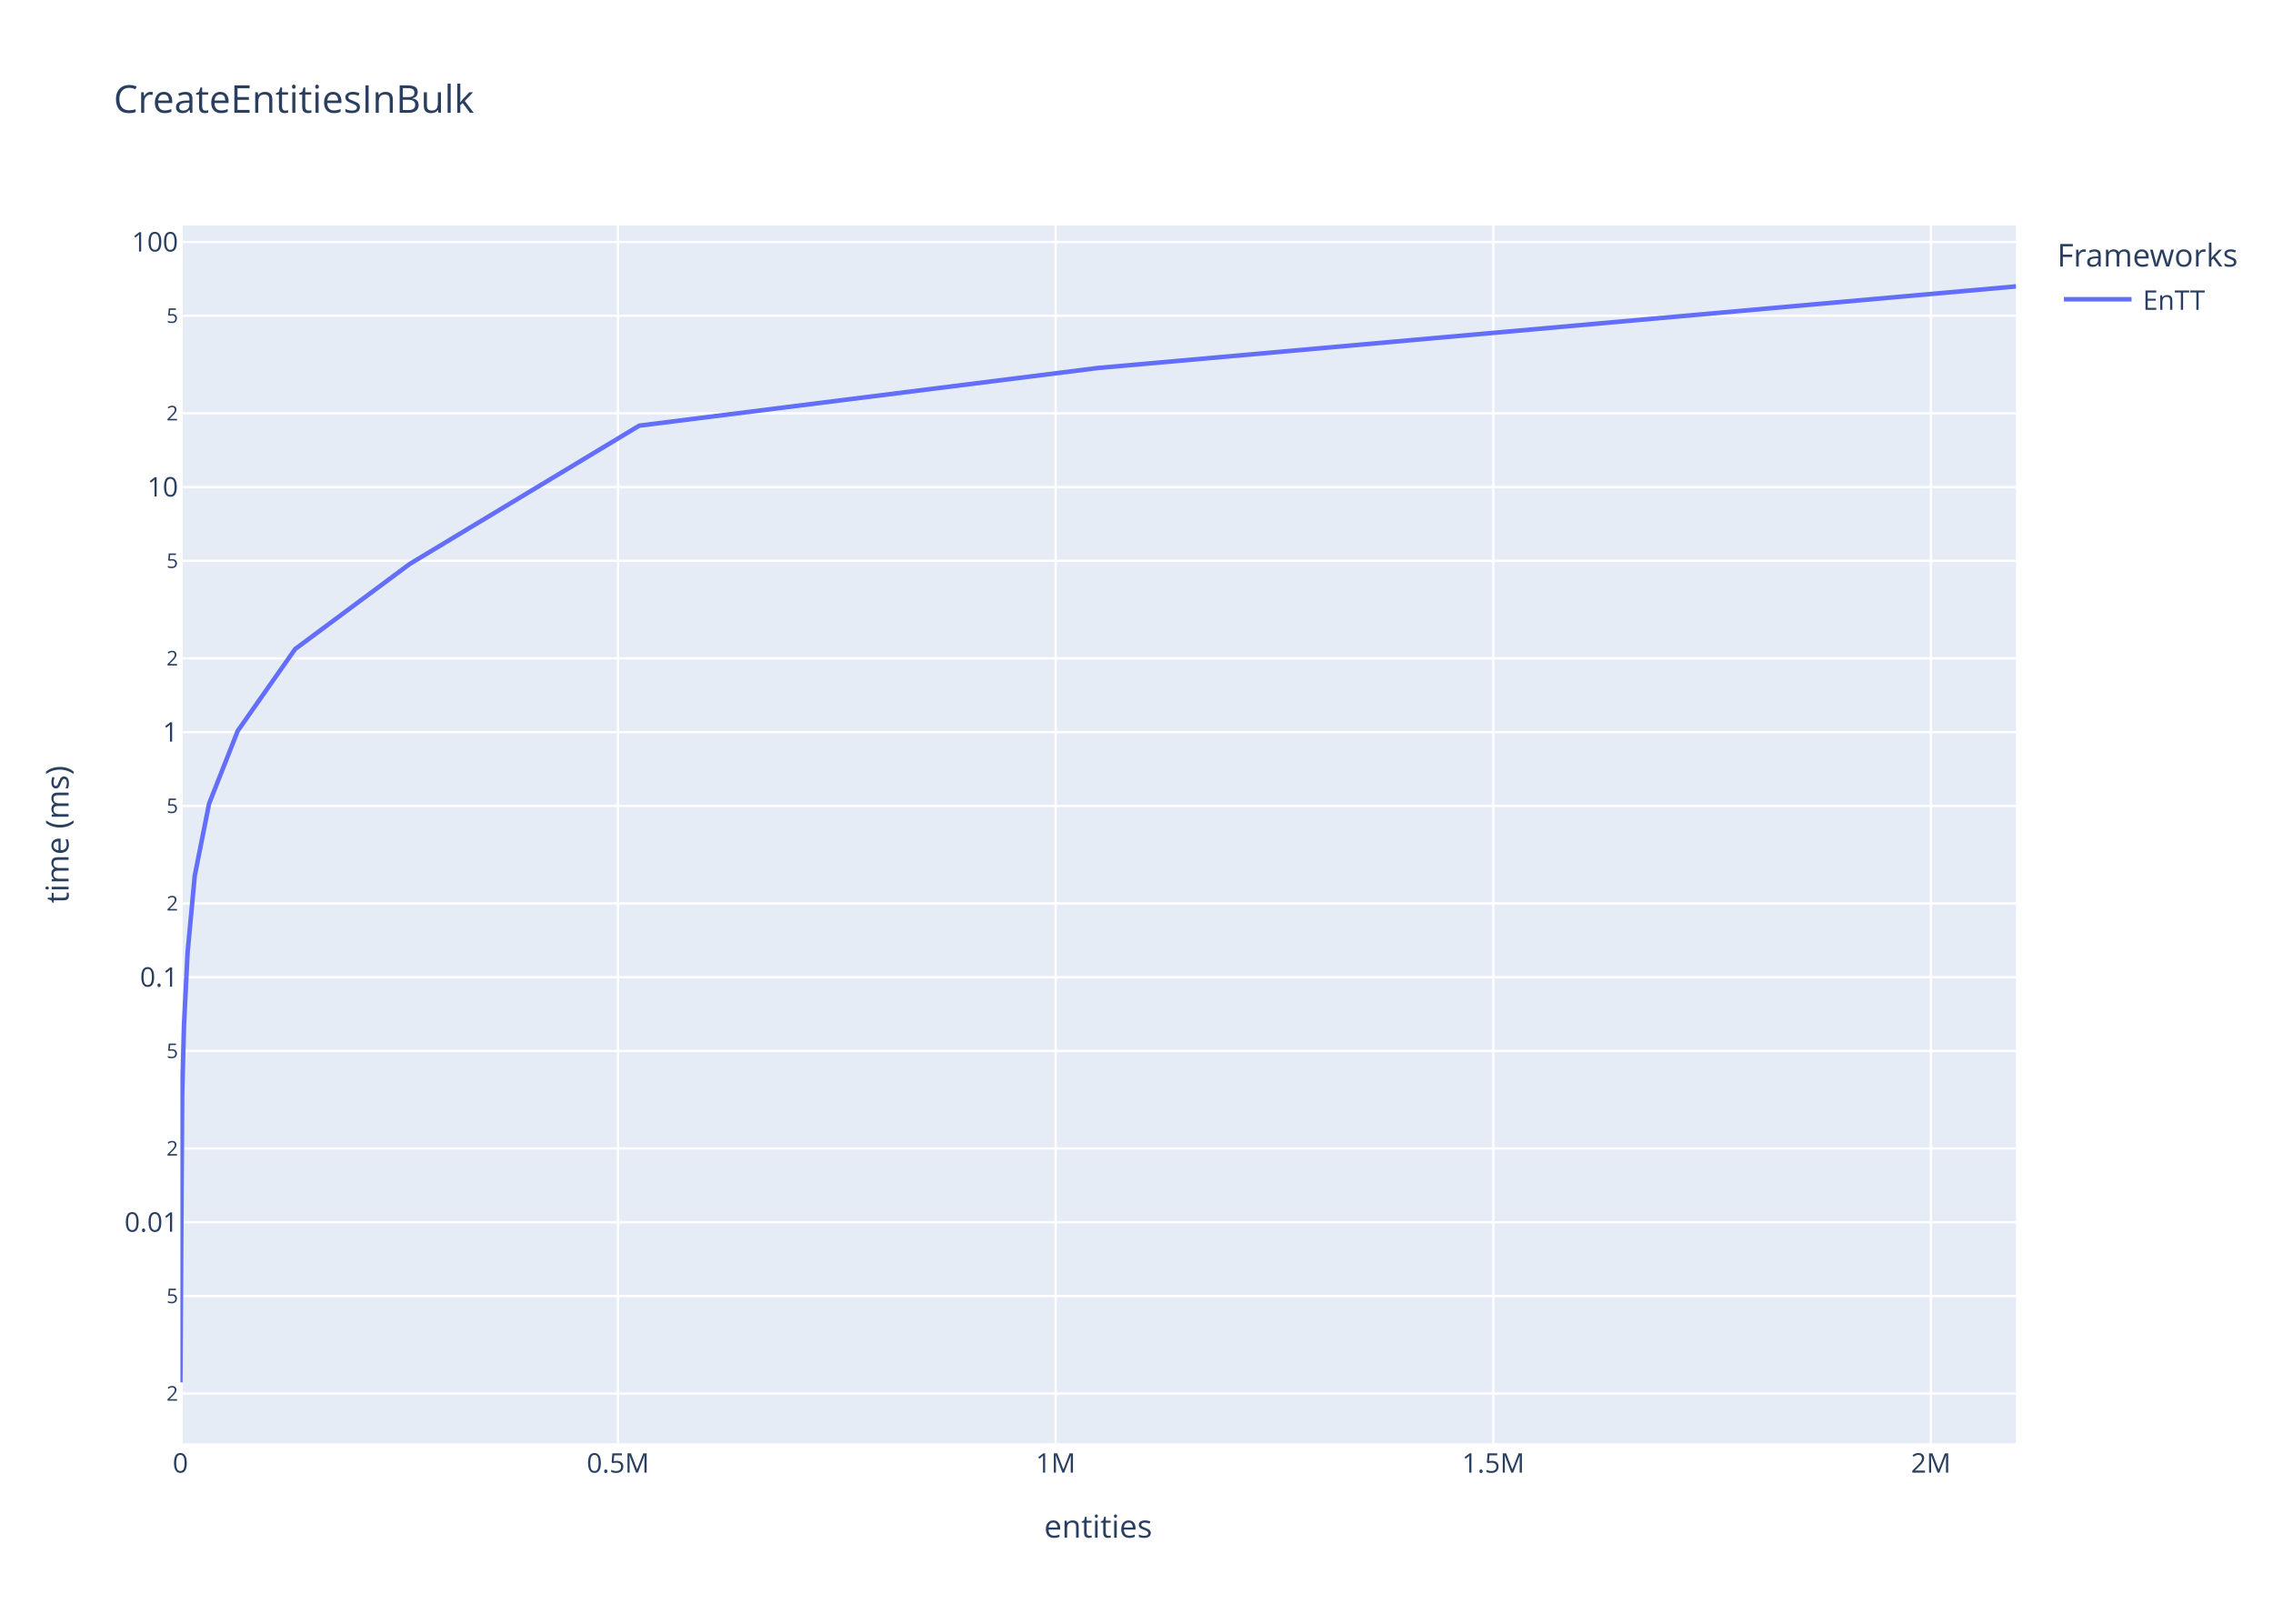
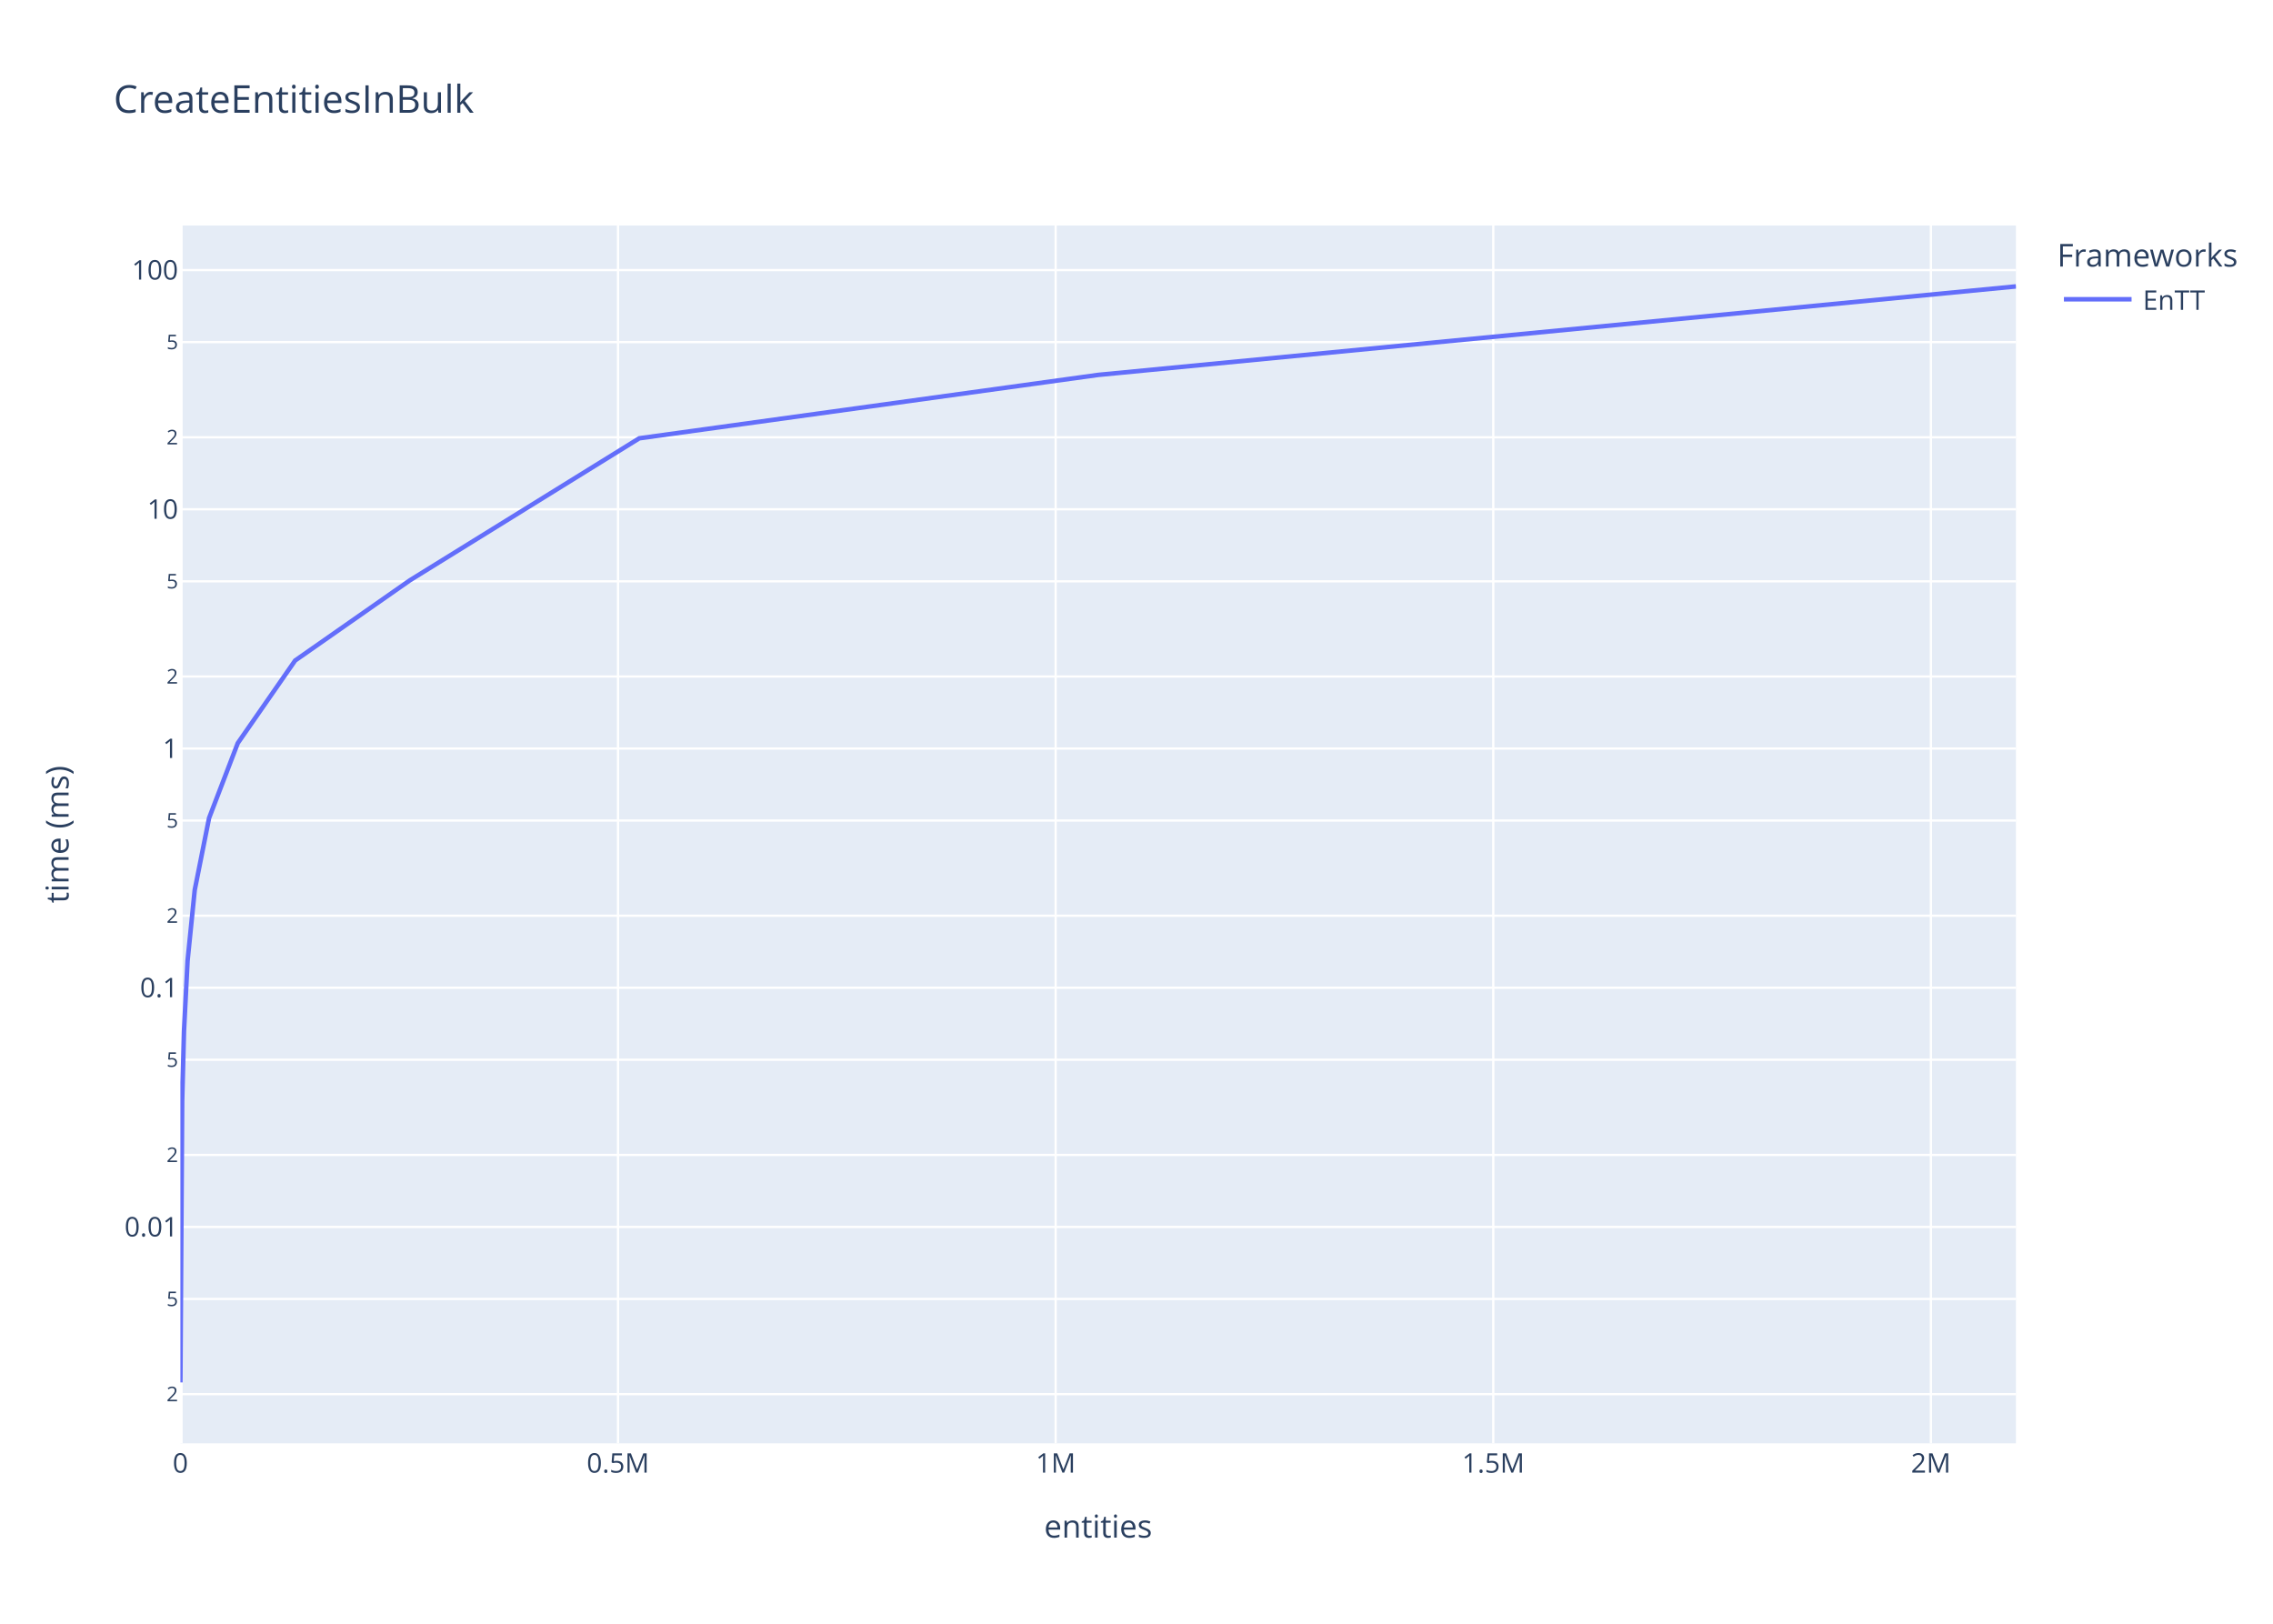
<svg xmlns="http://www.w3.org/2000/svg" class="main-svg" width="1008" height="720" style="" viewBox="0 0 1008 720">
  <rect x="0" y="0" width="1008" height="720" style="fill: rgb(255, 255, 255); fill-opacity: 1;" />
-   <defs id="defs-4ed71d">
+   <defs id="defs-53a76d">
    <g class="clips">
-       <clipPath id="clip4ed71dxyplot" class="plotclip">
+       <clipPath id="clip53a76dxyplot" class="plotclip">
        <rect width="814" height="540" />
      </clipPath>
-       <clipPath class="axesclip" id="clip4ed71dx">
+       <clipPath class="axesclip" id="clip53a76dx">
        <rect x="80" y="0" width="814" height="720" />
      </clipPath>
-       <clipPath class="axesclip" id="clip4ed71dy">
+       <clipPath class="axesclip" id="clip53a76dy">
        <rect x="0" y="100" width="1008" height="540" />
      </clipPath>
-       <clipPath class="axesclip" id="clip4ed71dxy">
+       <clipPath class="axesclip" id="clip53a76dxy">
        <rect x="80" y="100" width="814" height="540" />
      </clipPath>
    </g>
    <g class="gradients" />
    <g class="patterns" />
  </defs>
  <g class="bglayer">
    <rect class="bg" x="80" y="100" width="814" height="540" style="fill: rgb(229, 236, 246); fill-opacity: 1; stroke-width: 0;" />
  </g>
  <g class="layer-below">
    <g class="imagelayer" />
    <g class="shapelayer" />
  </g>
  <g class="cartesianlayer">
    <g class="subplot xy">
      <g class="layer-subplot">
        <g class="shapelayer" />
        <g class="imagelayer" />
      </g>
      <g class="minor-gridlayer">
        <g class="x" />
        <g class="y" />
      </g>
      <g class="gridlayer">
        <g class="x">
          <path class="xgrid crisp" transform="translate(274.07,0)" d="M0,100v540" style="stroke: rgb(255, 255, 255); stroke-opacity: 1; stroke-width: 1px;" />
          <path class="xgrid crisp" transform="translate(468.15,0)" d="M0,100v540" style="stroke: rgb(255, 255, 255); stroke-opacity: 1; stroke-width: 1px;" />
          <path class="xgrid crisp" transform="translate(662.22,0)" d="M0,100v540" style="stroke: rgb(255, 255, 255); stroke-opacity: 1; stroke-width: 1px;" />
          <path class="xgrid crisp" transform="translate(856.29,0)" d="M0,100v540" style="stroke: rgb(255, 255, 255); stroke-opacity: 1; stroke-width: 1px;" />
        </g>
        <g class="y">
-           <path class="ygrid crisp" transform="translate(0,617.93)" d="M80,0h814" style="stroke: rgb(255, 255, 255); stroke-opacity: 1; stroke-width: 1px;" />
-           <path class="ygrid crisp" transform="translate(0,574.68)" d="M80,0h814" style="stroke: rgb(255, 255, 255); stroke-opacity: 1; stroke-width: 1px;" />
-           <path class="ygrid crisp" transform="translate(0,541.97)" d="M80,0h814" style="stroke: rgb(255, 255, 255); stroke-opacity: 1; stroke-width: 1px;" />
-           <path class="ygrid crisp" transform="translate(0,509.26)" d="M80,0h814" style="stroke: rgb(255, 255, 255); stroke-opacity: 1; stroke-width: 1px;" />
-           <path class="ygrid crisp" transform="translate(0,466.02)" d="M80,0h814" style="stroke: rgb(255, 255, 255); stroke-opacity: 1; stroke-width: 1px;" />
-           <path class="ygrid crisp" transform="translate(0,433.31)" d="M80,0h814" style="stroke: rgb(255, 255, 255); stroke-opacity: 1; stroke-width: 1px;" />
-           <path class="ygrid crisp" transform="translate(0,400.59)" d="M80,0h814" style="stroke: rgb(255, 255, 255); stroke-opacity: 1; stroke-width: 1px;" />
-           <path class="ygrid crisp" transform="translate(0,357.35)" d="M80,0h814" style="stroke: rgb(255, 255, 255); stroke-opacity: 1; stroke-width: 1px;" />
-           <path class="ygrid crisp" transform="translate(0,324.64)" d="M80,0h814" style="stroke: rgb(255, 255, 255); stroke-opacity: 1; stroke-width: 1px;" />
-           <path class="ygrid crisp" transform="translate(0,291.93)" d="M80,0h814" style="stroke: rgb(255, 255, 255); stroke-opacity: 1; stroke-width: 1px;" />
-           <path class="ygrid crisp" transform="translate(0,248.69)" d="M80,0h814" style="stroke: rgb(255, 255, 255); stroke-opacity: 1; stroke-width: 1px;" />
-           <path class="ygrid crisp" transform="translate(0,215.97)" d="M80,0h814" style="stroke: rgb(255, 255, 255); stroke-opacity: 1; stroke-width: 1px;" />
-           <path class="ygrid crisp" transform="translate(0,183.26)" d="M80,0h814" style="stroke: rgb(255, 255, 255); stroke-opacity: 1; stroke-width: 1px;" />
-           <path class="ygrid crisp" transform="translate(0,140.02)" d="M80,0h814" style="stroke: rgb(255, 255, 255); stroke-opacity: 1; stroke-width: 1px;" />
-           <path class="ygrid crisp" transform="translate(0,107.31)" d="M80,0h814" style="stroke: rgb(255, 255, 255); stroke-opacity: 1; stroke-width: 1px;" />
+           <path class="ygrid crisp" transform="translate(0,618.2)" d="M80,0h814" style="stroke: rgb(255, 255, 255); stroke-opacity: 1; stroke-width: 1px;" />
+           <path class="ygrid crisp" transform="translate(0,575.99)" d="M80,0h814" style="stroke: rgb(255, 255, 255); stroke-opacity: 1; stroke-width: 1px;" />
+           <path class="ygrid crisp" transform="translate(0,544.06)" d="M80,0h814" style="stroke: rgb(255, 255, 255); stroke-opacity: 1; stroke-width: 1px;" />
+           <path class="ygrid crisp" transform="translate(0,512.13)" d="M80,0h814" style="stroke: rgb(255, 255, 255); stroke-opacity: 1; stroke-width: 1px;" />
+           <path class="ygrid crisp" transform="translate(0,469.91)" d="M80,0h814" style="stroke: rgb(255, 255, 255); stroke-opacity: 1; stroke-width: 1px;" />
+           <path class="ygrid crisp" transform="translate(0,437.98)" d="M80,0h814" style="stroke: rgb(255, 255, 255); stroke-opacity: 1; stroke-width: 1px;" />
+           <path class="ygrid crisp" transform="translate(0,406.05)" d="M80,0h814" style="stroke: rgb(255, 255, 255); stroke-opacity: 1; stroke-width: 1px;" />
+           <path class="ygrid crisp" transform="translate(0,363.84)" d="M80,0h814" style="stroke: rgb(255, 255, 255); stroke-opacity: 1; stroke-width: 1px;" />
+           <path class="ygrid crisp" transform="translate(0,331.91)" d="M80,0h814" style="stroke: rgb(255, 255, 255); stroke-opacity: 1; stroke-width: 1px;" />
+           <path class="ygrid crisp" transform="translate(0,299.98)" d="M80,0h814" style="stroke: rgb(255, 255, 255); stroke-opacity: 1; stroke-width: 1px;" />
+           <path class="ygrid crisp" transform="translate(0,257.77)" d="M80,0h814" style="stroke: rgb(255, 255, 255); stroke-opacity: 1; stroke-width: 1px;" />
+           <path class="ygrid crisp" transform="translate(0,225.83)" d="M80,0h814" style="stroke: rgb(255, 255, 255); stroke-opacity: 1; stroke-width: 1px;" />
+           <path class="ygrid crisp" transform="translate(0,193.9)" d="M80,0h814" style="stroke: rgb(255, 255, 255); stroke-opacity: 1; stroke-width: 1px;" />
+           <path class="ygrid crisp" transform="translate(0,151.69)" d="M80,0h814" style="stroke: rgb(255, 255, 255); stroke-opacity: 1; stroke-width: 1px;" />
+           <path class="ygrid crisp" transform="translate(0,119.76)" d="M80,0h814" style="stroke: rgb(255, 255, 255); stroke-opacity: 1; stroke-width: 1px;" />
        </g>
      </g>
      <g class="zerolinelayer">
        <path class="xzl zl crisp" transform="translate(80,0)" d="M0,100v540" style="stroke: rgb(255, 255, 255); stroke-opacity: 1; stroke-width: 2px;" />
      </g>
      <path class="xlines-below" />
      <path class="ylines-below" />
      <g class="overlines-below" />
      <g class="xaxislayer-below" />
      <g class="yaxislayer-below" />
      <g class="overaxes-below" />
-       <g class="plot" transform="translate(80,100)" clip-path="url(#clip4ed71dxyplot)">
+       <g class="plot" transform="translate(80,100)" clip-path="url(#clip53a76dxyplot)">
        <g class="scatterlayer mlayer">
-           <g class="trace scatter traced69fe0" style="stroke-miterlimit: 2; opacity: 1;">
+           <g class="trace scatter traceb680f4" style="stroke-miterlimit: 2; opacity: 1;">
            <g class="fills" />
            <g class="errorbars" />
            <g class="lines">
-               <path class="js-line" d="M0,513L0.79,385.16L1.59,354.61L3.18,322.48L6.36,288.35L12.72,256.38L25.44,224.06L50.88,187.81L101.75,150.04L203.5,88.74L407,63.16L814,27" style="vector-effect: non-scaling-stroke; fill: none; stroke: rgb(99, 110, 250); stroke-opacity: 1; stroke-width: 2px; opacity: 1;" />
+               <path class="js-line" d="M0,513L0.79,388.14L1.59,357.27L3.18,326.03L6.36,294.61L12.72,262.73L25.44,229.53L50.88,192.89L101.75,157.34L203.5,94.35L407,66.24L814,27" style="vector-effect: non-scaling-stroke; fill: none; stroke: rgb(99, 110, 250); stroke-opacity: 1; stroke-width: 2px; opacity: 1;" />
            </g>
            <g class="points" />
            <g class="text" />
          </g>
        </g>
      </g>
      <g class="overplot" />
      <path class="xlines-above crisp" d="M0,0" style="fill: none;" />
      <path class="ylines-above crisp" d="M0,0" style="fill: none;" />
      <g class="overlines-above" />
      <g class="xaxislayer-above">
        <g class="xtick">
          <text text-anchor="middle" x="0" y="653" transform="translate(80,0)" style="font-family: 'Open Sans', verdana, arial, sans-serif; font-size: 12px; fill: rgb(42, 63, 95); fill-opacity: 1; white-space: pre; opacity: 1;">0</text>
        </g>
        <g class="xtick">
          <text text-anchor="middle" x="0" y="653" style="font-family: 'Open Sans', verdana, arial, sans-serif; font-size: 12px; fill: rgb(42, 63, 95); fill-opacity: 1; white-space: pre; opacity: 1;" transform="translate(274.07,0)">0.5M</text>
        </g>
        <g class="xtick">
          <text text-anchor="middle" x="0" y="653" style="font-family: 'Open Sans', verdana, arial, sans-serif; font-size: 12px; fill: rgb(42, 63, 95); fill-opacity: 1; white-space: pre; opacity: 1;" transform="translate(468.15,0)">1M</text>
        </g>
        <g class="xtick">
          <text text-anchor="middle" x="0" y="653" style="font-family: 'Open Sans', verdana, arial, sans-serif; font-size: 12px; fill: rgb(42, 63, 95); fill-opacity: 1; white-space: pre; opacity: 1;" transform="translate(662.22,0)">1.5M</text>
        </g>
        <g class="xtick">
          <text text-anchor="middle" x="0" y="653" style="font-family: 'Open Sans', verdana, arial, sans-serif; font-size: 12px; fill: rgb(42, 63, 95); fill-opacity: 1; white-space: pre; opacity: 1;" transform="translate(856.29,0)">2M</text>
        </g>
      </g>
      <g class="yaxislayer-above">
        <g class="ytick">
-           <text text-anchor="end" x="79" y="3.15" transform="translate(0,617.93)" style="font-family: 'Open Sans', verdana, arial, sans-serif; font-size: 9px; fill: rgb(42, 63, 95); fill-opacity: 1; white-space: pre; opacity: 1;">2</text>
-         </g>
-         <g class="ytick">
-           <text text-anchor="end" x="79" y="3.15" style="font-family: 'Open Sans', verdana, arial, sans-serif; font-size: 9px; fill: rgb(42, 63, 95); fill-opacity: 1; white-space: pre; opacity: 1;" transform="translate(0,574.68)">5</text>
-         </g>
-         <g class="ytick">
-           <text text-anchor="end" x="79" y="4.2" style="font-family: 'Open Sans', verdana, arial, sans-serif; font-size: 12px; fill: rgb(42, 63, 95); fill-opacity: 1; white-space: pre; opacity: 1;" transform="translate(0,541.97)">0.01</text>
-         </g>
-         <g class="ytick">
-           <text text-anchor="end" x="79" y="3.15" style="font-family: 'Open Sans', verdana, arial, sans-serif; font-size: 9px; fill: rgb(42, 63, 95); fill-opacity: 1; white-space: pre; opacity: 1;" transform="translate(0,509.26)">2</text>
-         </g>
-         <g class="ytick">
-           <text text-anchor="end" x="79" y="3.15" style="font-family: 'Open Sans', verdana, arial, sans-serif; font-size: 9px; fill: rgb(42, 63, 95); fill-opacity: 1; white-space: pre; opacity: 1;" transform="translate(0,466.02)">5</text>
-         </g>
-         <g class="ytick">
-           <text text-anchor="end" x="79" y="4.2" style="font-family: 'Open Sans', verdana, arial, sans-serif; font-size: 12px; fill: rgb(42, 63, 95); fill-opacity: 1; white-space: pre; opacity: 1;" transform="translate(0,433.31)">0.1</text>
-         </g>
-         <g class="ytick">
-           <text text-anchor="end" x="79" y="3.15" style="font-family: 'Open Sans', verdana, arial, sans-serif; font-size: 9px; fill: rgb(42, 63, 95); fill-opacity: 1; white-space: pre; opacity: 1;" transform="translate(0,400.59)">2</text>
-         </g>
-         <g class="ytick">
-           <text text-anchor="end" x="79" y="3.15" style="font-family: 'Open Sans', verdana, arial, sans-serif; font-size: 9px; fill: rgb(42, 63, 95); fill-opacity: 1; white-space: pre; opacity: 1;" transform="translate(0,357.35)">5</text>
-         </g>
-         <g class="ytick">
-           <text text-anchor="end" x="79" y="4.2" style="font-family: 'Open Sans', verdana, arial, sans-serif; font-size: 12px; fill: rgb(42, 63, 95); fill-opacity: 1; white-space: pre; opacity: 1;" transform="translate(0,324.64)">1</text>
-         </g>
-         <g class="ytick">
-           <text text-anchor="end" x="79" y="3.15" style="font-family: 'Open Sans', verdana, arial, sans-serif; font-size: 9px; fill: rgb(42, 63, 95); fill-opacity: 1; white-space: pre; opacity: 1;" transform="translate(0,291.93)">2</text>
-         </g>
-         <g class="ytick">
-           <text text-anchor="end" x="79" y="3.15" style="font-family: 'Open Sans', verdana, arial, sans-serif; font-size: 9px; fill: rgb(42, 63, 95); fill-opacity: 1; white-space: pre; opacity: 1;" transform="translate(0,248.69)">5</text>
-         </g>
-         <g class="ytick">
-           <text text-anchor="end" x="79" y="4.2" style="font-family: 'Open Sans', verdana, arial, sans-serif; font-size: 12px; fill: rgb(42, 63, 95); fill-opacity: 1; white-space: pre; opacity: 1;" transform="translate(0,215.97)">10</text>
-         </g>
-         <g class="ytick">
-           <text text-anchor="end" x="79" y="3.15" style="font-family: 'Open Sans', verdana, arial, sans-serif; font-size: 9px; fill: rgb(42, 63, 95); fill-opacity: 1; white-space: pre; opacity: 1;" transform="translate(0,183.26)">2</text>
-         </g>
-         <g class="ytick">
-           <text text-anchor="end" x="79" y="3.15" style="font-family: 'Open Sans', verdana, arial, sans-serif; font-size: 9px; fill: rgb(42, 63, 95); fill-opacity: 1; white-space: pre; opacity: 1;" transform="translate(0,140.02)">5</text>
-         </g>
-         <g class="ytick">
-           <text text-anchor="end" x="79" y="4.2" style="font-family: 'Open Sans', verdana, arial, sans-serif; font-size: 12px; fill: rgb(42, 63, 95); fill-opacity: 1; white-space: pre; opacity: 1;" transform="translate(0,107.31)">100</text>
+           <text text-anchor="end" x="79" y="3.15" transform="translate(0,618.2)" style="font-family: 'Open Sans', verdana, arial, sans-serif; font-size: 9px; fill: rgb(42, 63, 95); fill-opacity: 1; white-space: pre; opacity: 1;">2</text>
+         </g>
+         <g class="ytick">
+           <text text-anchor="end" x="79" y="3.15" style="font-family: 'Open Sans', verdana, arial, sans-serif; font-size: 9px; fill: rgb(42, 63, 95); fill-opacity: 1; white-space: pre; opacity: 1;" transform="translate(0,575.99)">5</text>
+         </g>
+         <g class="ytick">
+           <text text-anchor="end" x="79" y="4.2" style="font-family: 'Open Sans', verdana, arial, sans-serif; font-size: 12px; fill: rgb(42, 63, 95); fill-opacity: 1; white-space: pre; opacity: 1;" transform="translate(0,544.06)">0.01</text>
+         </g>
+         <g class="ytick">
+           <text text-anchor="end" x="79" y="3.15" style="font-family: 'Open Sans', verdana, arial, sans-serif; font-size: 9px; fill: rgb(42, 63, 95); fill-opacity: 1; white-space: pre; opacity: 1;" transform="translate(0,512.13)">2</text>
+         </g>
+         <g class="ytick">
+           <text text-anchor="end" x="79" y="3.15" style="font-family: 'Open Sans', verdana, arial, sans-serif; font-size: 9px; fill: rgb(42, 63, 95); fill-opacity: 1; white-space: pre; opacity: 1;" transform="translate(0,469.91)">5</text>
+         </g>
+         <g class="ytick">
+           <text text-anchor="end" x="79" y="4.2" style="font-family: 'Open Sans', verdana, arial, sans-serif; font-size: 12px; fill: rgb(42, 63, 95); fill-opacity: 1; white-space: pre; opacity: 1;" transform="translate(0,437.98)">0.1</text>
+         </g>
+         <g class="ytick">
+           <text text-anchor="end" x="79" y="3.15" style="font-family: 'Open Sans', verdana, arial, sans-serif; font-size: 9px; fill: rgb(42, 63, 95); fill-opacity: 1; white-space: pre; opacity: 1;" transform="translate(0,406.05)">2</text>
+         </g>
+         <g class="ytick">
+           <text text-anchor="end" x="79" y="3.15" style="font-family: 'Open Sans', verdana, arial, sans-serif; font-size: 9px; fill: rgb(42, 63, 95); fill-opacity: 1; white-space: pre; opacity: 1;" transform="translate(0,363.84)">5</text>
+         </g>
+         <g class="ytick">
+           <text text-anchor="end" x="79" y="4.2" style="font-family: 'Open Sans', verdana, arial, sans-serif; font-size: 12px; fill: rgb(42, 63, 95); fill-opacity: 1; white-space: pre; opacity: 1;" transform="translate(0,331.91)">1</text>
+         </g>
+         <g class="ytick">
+           <text text-anchor="end" x="79" y="3.15" style="font-family: 'Open Sans', verdana, arial, sans-serif; font-size: 9px; fill: rgb(42, 63, 95); fill-opacity: 1; white-space: pre; opacity: 1;" transform="translate(0,299.98)">2</text>
+         </g>
+         <g class="ytick">
+           <text text-anchor="end" x="79" y="3.15" style="font-family: 'Open Sans', verdana, arial, sans-serif; font-size: 9px; fill: rgb(42, 63, 95); fill-opacity: 1; white-space: pre; opacity: 1;" transform="translate(0,257.77)">5</text>
+         </g>
+         <g class="ytick">
+           <text text-anchor="end" x="79" y="4.2" style="font-family: 'Open Sans', verdana, arial, sans-serif; font-size: 12px; fill: rgb(42, 63, 95); fill-opacity: 1; white-space: pre; opacity: 1;" transform="translate(0,225.83)">10</text>
+         </g>
+         <g class="ytick">
+           <text text-anchor="end" x="79" y="3.15" style="font-family: 'Open Sans', verdana, arial, sans-serif; font-size: 9px; fill: rgb(42, 63, 95); fill-opacity: 1; white-space: pre; opacity: 1;" transform="translate(0,193.9)">2</text>
+         </g>
+         <g class="ytick">
+           <text text-anchor="end" x="79" y="3.15" style="font-family: 'Open Sans', verdana, arial, sans-serif; font-size: 9px; fill: rgb(42, 63, 95); fill-opacity: 1; white-space: pre; opacity: 1;" transform="translate(0,151.69)">5</text>
+         </g>
+         <g class="ytick">
+           <text text-anchor="end" x="79" y="4.2" style="font-family: 'Open Sans', verdana, arial, sans-serif; font-size: 12px; fill: rgb(42, 63, 95); fill-opacity: 1; white-space: pre; opacity: 1;" transform="translate(0,119.76)">100</text>
        </g>
      </g>
      <g class="overaxes-above" />
    </g>
  </g>
  <g class="polarlayer" />
  <g class="smithlayer" />
  <g class="ternarylayer" />
  <g class="geolayer" />
  <g class="funnelarealayer" />
  <g class="pielayer" />
  <g class="iciclelayer" />
  <g class="treemaplayer" />
  <g class="sunburstlayer" />
  <g class="glimages" />
-   <defs id="topdefs-4ed71d">
+   <defs id="topdefs-53a76d">
    <g class="clips" />
-     <clipPath id="legend4ed71d">
+     <clipPath id="legend53a76d">
      <rect width="86" height="48" x="0" y="0" />
    </clipPath>
  </defs>
  <g class="layer-above">
    <g class="imagelayer" />
    <g class="shapelayer" />
  </g>
  <g class="infolayer">
    <g class="legend" pointer-events="all" transform="translate(910.28,100)">
      <rect class="bg" shape-rendering="crispEdges" width="86" height="48" x="0" y="0" style="stroke: rgb(68, 68, 68); stroke-opacity: 1; fill: rgb(255, 255, 255); fill-opacity: 1; stroke-width: 0px;" />
-       <g class="scrollbox" transform="" clip-path="url(#legend4ed71d)">
+       <g class="scrollbox" transform="" clip-path="url(#legend53a76d)">
        <text class="legendtitletext" text-anchor="start" x="2" y="18.2" style="font-family: 'Open Sans', verdana, arial, sans-serif; font-size: 14px; fill: rgb(42, 63, 95); fill-opacity: 1; white-space: pre;">Frameworks</text>
        <g class="groups" transform="">
          <g class="traces" transform="translate(0,32.7)" style="opacity: 1;">
            <text class="legendtext" text-anchor="start" x="40" y="4.68" style="font-family: 'Open Sans', verdana, arial, sans-serif; font-size: 12px; fill: rgb(42, 63, 95); fill-opacity: 1; white-space: pre;">EnTT</text>
            <g class="layers" style="opacity: 1;">
              <g class="legendfill" />
              <g class="legendlines">
                <path class="js-line" d="M5,0h30" style="fill: none; stroke: rgb(99, 110, 250); stroke-opacity: 1; stroke-width: 2px;" />
              </g>
              <g class="legendsymbols">
                <g class="legendpoints" />
              </g>
            </g>
            <rect class="legendtoggle" x="0" y="-9.5" width="67.688" height="19" style="fill: rgb(0, 0, 0); fill-opacity: 0;" />
          </g>
        </g>
      </g>
      <rect class="scrollbar" rx="20" ry="3" width="0" height="0" x="0" y="0" style="fill: rgb(128, 139, 164); fill-opacity: 1;" />
    </g>
    <g class="g-gtitle">
      <text class="gtitle" x="50.4" y="50" text-anchor="start" dy="0em" style="font-family: 'Open Sans', verdana, arial, sans-serif; font-size: 17px; fill: rgb(42, 63, 95); opacity: 1; font-weight: normal; white-space: pre;">CreateEntitiesInBulk</text>
    </g>
    <g class="g-xtitle">
      <text class="xtitle" x="487" y="681.8" text-anchor="middle" style="font-family: 'Open Sans', verdana, arial, sans-serif; font-size: 14px; fill: rgb(42, 63, 95); opacity: 1; font-weight: normal; white-space: pre;">entities</text>
    </g>
    <g class="g-ytitle">
      <text class="ytitle" transform="rotate(-90,30.41875,370)" x="30.419" y="370" text-anchor="middle" style="font-family: 'Open Sans', verdana, arial, sans-serif; font-size: 14px; fill: rgb(42, 63, 95); opacity: 1; font-weight: normal; white-space: pre;">time (ms)</text>
    </g>
  </g>
</svg>
